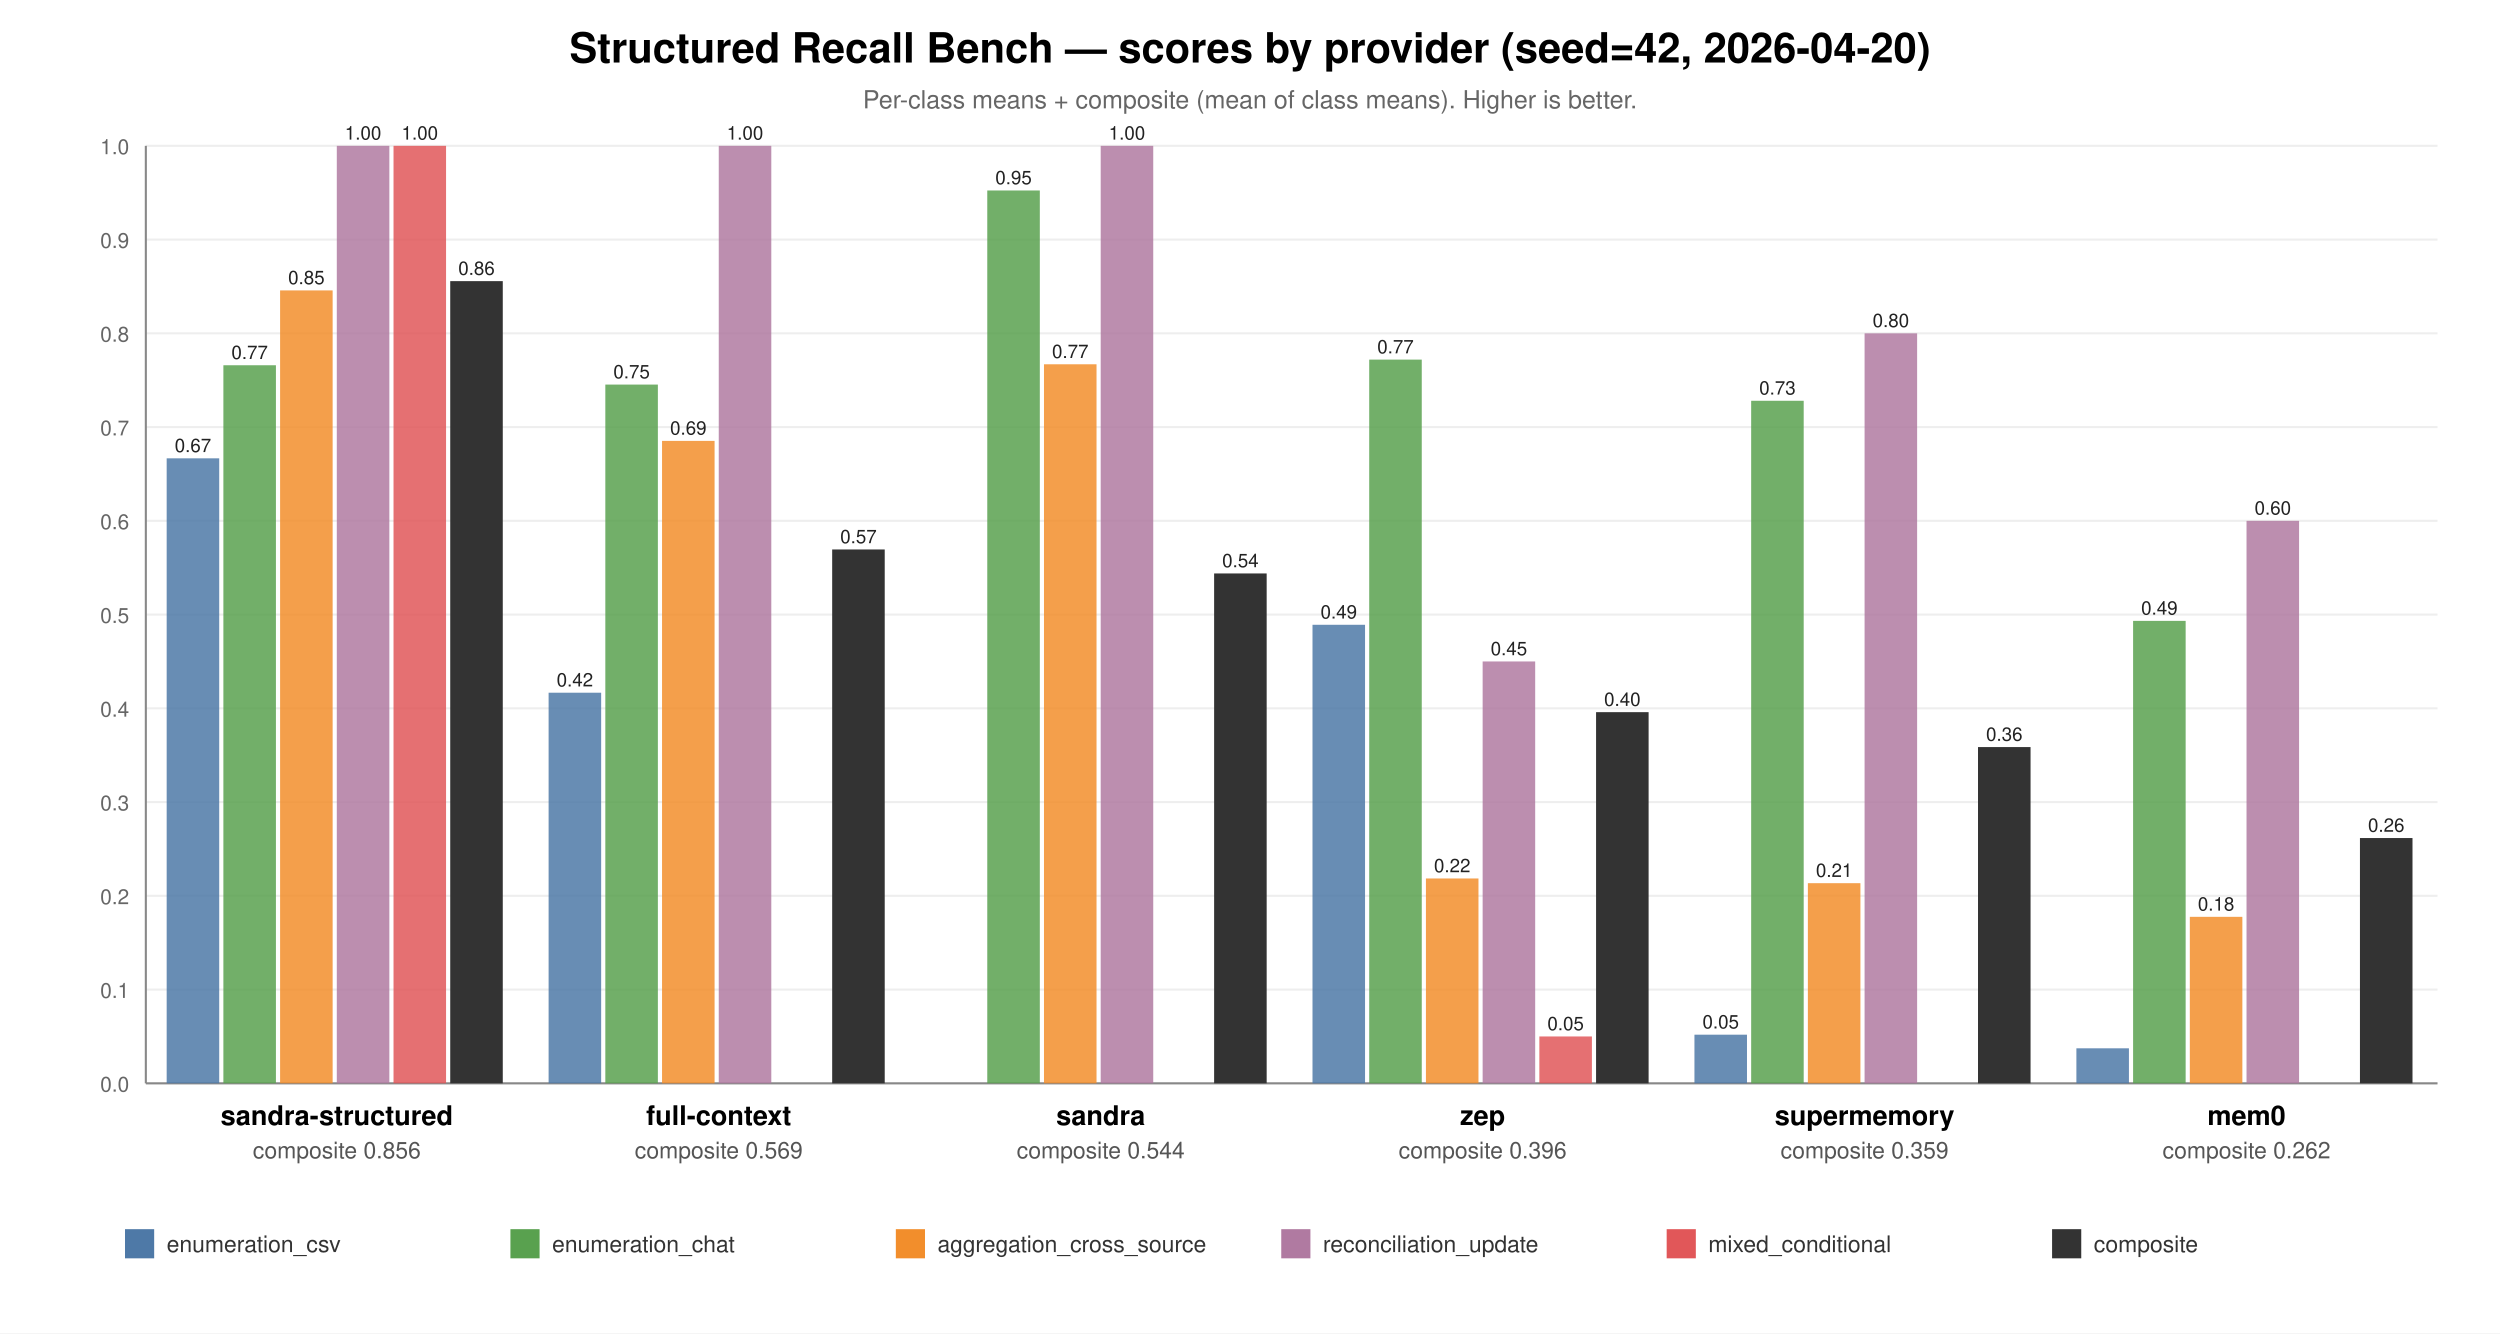
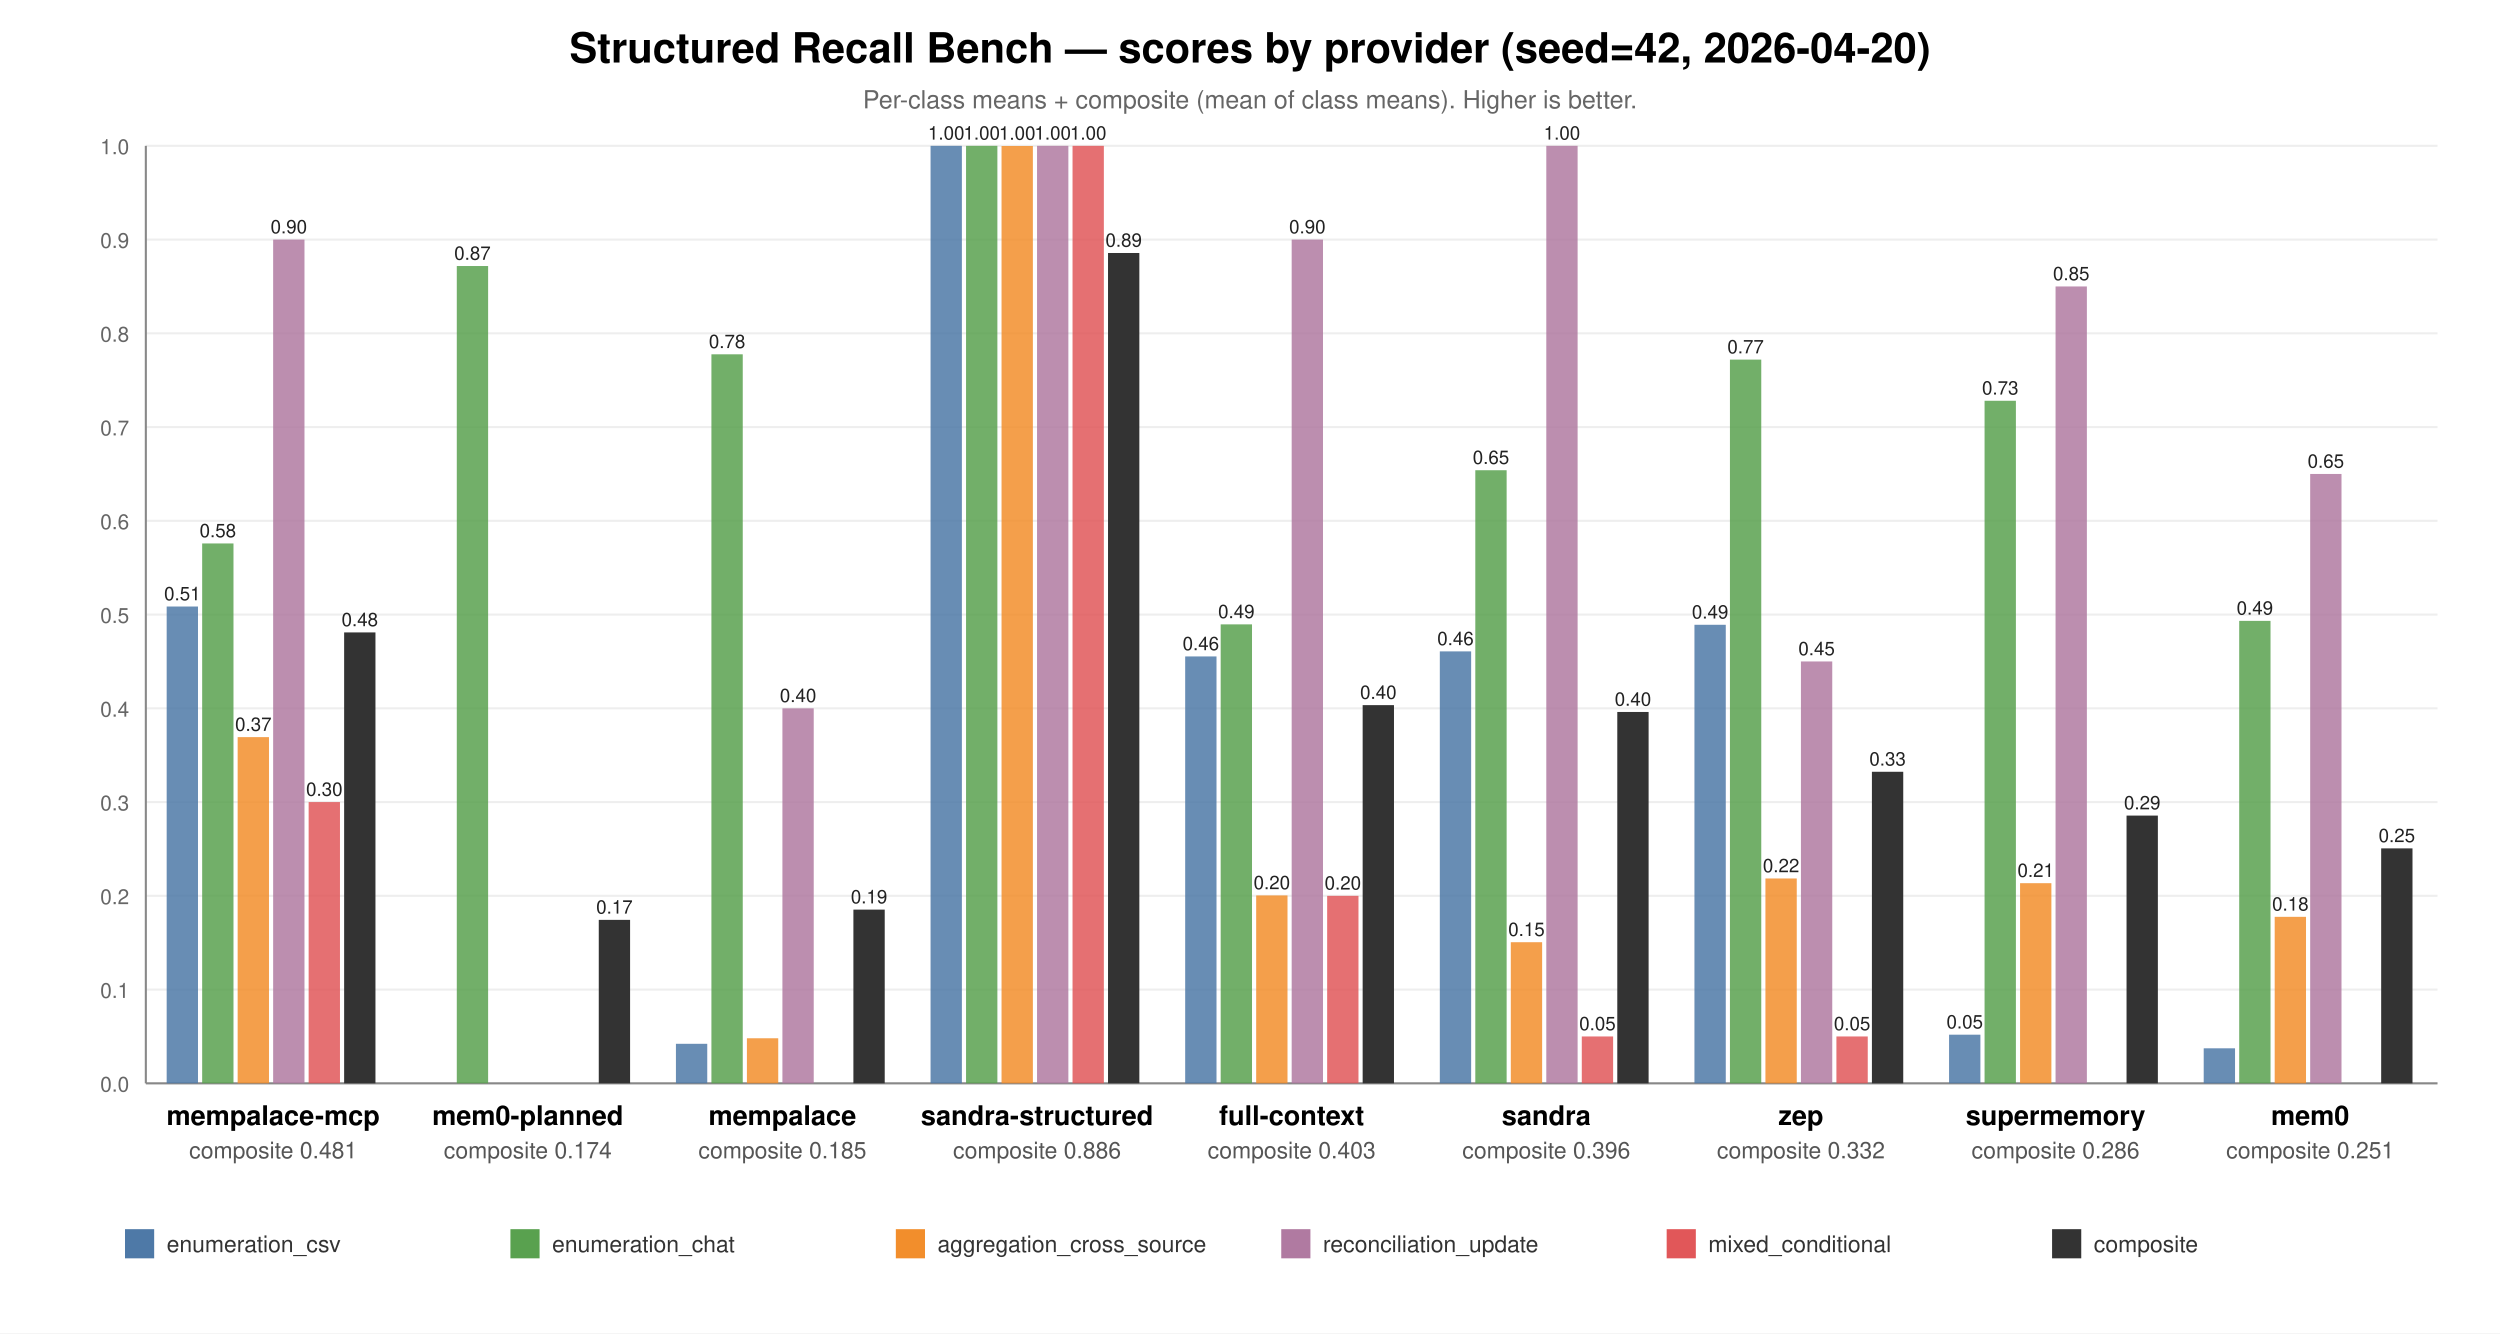
<svg xmlns="http://www.w3.org/2000/svg" viewBox="0 0 1200 640" font-family="system-ui,Helvetica,Arial,sans-serif">
  <rect width="1200" height="640" fill="#fff" />
  <text x="600" y="30" text-anchor="middle" font-size="20" font-weight="600">Structured Recall Bench — scores by provider (seed=42, 2026-04-20)</text>
  <text x="600" y="52" text-anchor="middle" font-size="12" fill="#666">Per-class means + composite (mean of class means). Higher is better.</text>
  <line x1="70" x2="1170" y1="520" y2="520" stroke="#eee" />
  <text x="62" y="524" text-anchor="end" font-size="10" fill="#666">0.0</text>
  <line x1="70" x2="1170" y1="475" y2="475" stroke="#eee" />
  <text x="62" y="479" text-anchor="end" font-size="10" fill="#666">0.1</text>
  <line x1="70" x2="1170" y1="430" y2="430" stroke="#eee" />
  <text x="62" y="434" text-anchor="end" font-size="10" fill="#666">0.2</text>
  <line x1="70" x2="1170" y1="385" y2="385" stroke="#eee" />
  <text x="62" y="389" text-anchor="end" font-size="10" fill="#666">0.3</text>
  <line x1="70" x2="1170" y1="340" y2="340" stroke="#eee" />
  <text x="62" y="344" text-anchor="end" font-size="10" fill="#666">0.4</text>
  <line x1="70" x2="1170" y1="295" y2="295" stroke="#eee" />
  <text x="62" y="299" text-anchor="end" font-size="10" fill="#666">0.5</text>
  <line x1="70" x2="1170" y1="250" y2="250" stroke="#eee" />
  <text x="62" y="254" text-anchor="end" font-size="10" fill="#666">0.6</text>
  <line x1="70" x2="1170" y1="205" y2="205" stroke="#eee" />
  <text x="62" y="209" text-anchor="end" font-size="10" fill="#666">0.7</text>
  <line x1="70" x2="1170" y1="160" y2="160" stroke="#eee" />
  <text x="62" y="164" text-anchor="end" font-size="10" fill="#666">0.8</text>
  <line x1="70" x2="1170" y1="115" y2="115" stroke="#eee" />
  <text x="62" y="119" text-anchor="end" font-size="10" fill="#666">0.9</text>
  <line x1="70" x2="1170" y1="70" y2="70" stroke="#eee" />
  <text x="62" y="74" text-anchor="end" font-size="10" fill="#666">1.0</text>
  <line x1="70" x2="70" y1="70" y2="520" stroke="#888" />
  <line x1="70" x2="1170" y1="520" y2="520" stroke="#888" />
-   <rect x="80" y="220" width="25.222" height="300" fill="#4e79a7" opacity="0.85" />
-   <text x="92.611" y="217" text-anchor="middle" font-size="9" fill="#222">0.67</text>
-   <rect x="107.222" y="175.319" width="25.222" height="344.681" fill="#59a14f" opacity="0.85" />
-   <text x="119.833" y="172.319" text-anchor="middle" font-size="9" fill="#222">0.77</text>
-   <rect x="134.444" y="139.398" width="25.222" height="380.602" fill="#f28e2c" opacity="0.85" />
-   <text x="147.056" y="136.398" text-anchor="middle" font-size="9" fill="#222">0.85</text>
-   <rect x="161.667" y="70" width="25.222" height="450" fill="#b07aa1" opacity="0.85" />
-   <text x="174.278" y="67" text-anchor="middle" font-size="9" fill="#222">1.00</text>
-   <rect x="188.889" y="70" width="25.222" height="450" fill="#e15759" opacity="0.85" />
-   <text x="201.5" y="67" text-anchor="middle" font-size="9" fill="#222">1.00</text>
-   <rect x="216.111" y="134.943" width="25.222" height="385.057" fill="#333333" opacity="1" />
-   <text x="228.722" y="131.943" text-anchor="middle" font-size="9" fill="#222">0.86</text>
-   <text x="161.667" y="540" text-anchor="middle" font-size="13" font-weight="600">sandra-structured</text>
-   <text x="161.667" y="556" text-anchor="middle" font-size="11" fill="#555">composite 0.856</text>
-   <rect x="263.333" y="332.5" width="25.222" height="187.5" fill="#4e79a7" opacity="0.85" />
-   <text x="275.944" y="329.5" text-anchor="middle" font-size="9" fill="#222">0.42</text>
-   <rect x="290.556" y="184.598" width="25.222" height="335.402" fill="#59a14f" opacity="0.85" />
-   <text x="303.167" y="181.598" text-anchor="middle" font-size="9" fill="#222">0.75</text>
-   <rect x="317.778" y="211.628" width="25.222" height="308.372" fill="#f28e2c" opacity="0.85" />
-   <text x="330.389" y="208.628" text-anchor="middle" font-size="9" fill="#222">0.69</text>
-   <rect x="345" y="70" width="25.222" height="450" fill="#b07aa1" opacity="0.85" />
-   <text x="357.611" y="67" text-anchor="middle" font-size="9" fill="#222">1.00</text>
-   <rect x="372.222" y="520" width="25.222" height="0" fill="#e15759" opacity="0.85" />
-   <rect x="399.444" y="263.745" width="25.222" height="256.255" fill="#333333" opacity="1" />
-   <text x="412.056" y="260.745" text-anchor="middle" font-size="9" fill="#222">0.57</text>
-   <text x="345" y="540" text-anchor="middle" font-size="13" font-weight="600">full-context</text>
-   <text x="345" y="556" text-anchor="middle" font-size="11" fill="#555">composite 0.569</text>
-   <rect x="446.667" y="520" width="25.222" height="0" fill="#4e79a7" opacity="0.85" />
-   <rect x="473.889" y="91.429" width="25.222" height="428.571" fill="#59a14f" opacity="0.85" />
-   <text x="486.5" y="88.429" text-anchor="middle" font-size="9" fill="#222">0.95</text>
-   <rect x="501.111" y="174.852" width="25.222" height="345.148" fill="#f28e2c" opacity="0.85" />
-   <text x="513.722" y="171.852" text-anchor="middle" font-size="9" fill="#222">0.77</text>
-   <rect x="528.333" y="70" width="25.222" height="450" fill="#b07aa1" opacity="0.85" />
-   <text x="540.944" y="67" text-anchor="middle" font-size="9" fill="#222">1.00</text>
-   <rect x="555.556" y="520" width="25.222" height="0" fill="#e15759" opacity="0.85" />
-   <rect x="582.778" y="275.256" width="25.222" height="244.744" fill="#333333" opacity="1" />
-   <text x="595.389" y="272.256" text-anchor="middle" font-size="9" fill="#222">0.54</text>
-   <text x="528.333" y="540" text-anchor="middle" font-size="13" font-weight="600">sandra</text>
-   <text x="528.333" y="556" text-anchor="middle" font-size="11" fill="#555">composite 0.544</text>
-   <rect x="630" y="299.896" width="25.222" height="220.104" fill="#4e79a7" opacity="0.85" />
-   <text x="642.611" y="296.896" text-anchor="middle" font-size="9" fill="#222">0.49</text>
-   <rect x="657.222" y="172.612" width="25.222" height="347.388" fill="#59a14f" opacity="0.85" />
-   <text x="669.833" y="169.612" text-anchor="middle" font-size="9" fill="#222">0.77</text>
-   <rect x="684.444" y="421.666" width="25.222" height="98.334" fill="#f28e2c" opacity="0.85" />
-   <text x="697.056" y="418.666" text-anchor="middle" font-size="9" fill="#222">0.22</text>
-   <rect x="711.667" y="317.5" width="25.222" height="202.5" fill="#b07aa1" opacity="0.85" />
-   <text x="724.278" y="314.5" text-anchor="middle" font-size="9" fill="#222">0.45</text>
-   <rect x="738.889" y="497.5" width="25.222" height="22.5" fill="#e15759" opacity="0.85" />
-   <text x="751.5" y="494.5" text-anchor="middle" font-size="9" fill="#222">0.05</text>
-   <rect x="766.111" y="341.835" width="25.222" height="178.165" fill="#333333" opacity="1" />
-   <text x="778.722" y="338.835" text-anchor="middle" font-size="9" fill="#222">0.40</text>
-   <text x="711.667" y="540" text-anchor="middle" font-size="13" font-weight="600">zep</text>
-   <text x="711.667" y="556" text-anchor="middle" font-size="11" fill="#555">composite 0.396</text>
-   <rect x="813.333" y="496.65" width="25.222" height="23.35" fill="#4e79a7" opacity="0.85" />
-   <text x="825.944" y="493.65" text-anchor="middle" font-size="9" fill="#222">0.05</text>
-   <rect x="840.556" y="192.374" width="25.222" height="327.626" fill="#59a14f" opacity="0.85" />
-   <text x="853.167" y="189.374" text-anchor="middle" font-size="9" fill="#222">0.73</text>
-   <rect x="867.778" y="423.929" width="25.222" height="96.071" fill="#f28e2c" opacity="0.85" />
-   <text x="880.389" y="420.929" text-anchor="middle" font-size="9" fill="#222">0.21</text>
-   <rect x="895" y="160" width="25.222" height="360" fill="#b07aa1" opacity="0.85" />
-   <text x="907.611" y="157" text-anchor="middle" font-size="9" fill="#222">0.80</text>
-   <rect x="922.222" y="520" width="25.222" height="0" fill="#e15759" opacity="0.85" />
-   <rect x="949.444" y="358.591" width="25.222" height="161.409" fill="#333333" opacity="1" />
-   <text x="962.056" y="355.591" text-anchor="middle" font-size="9" fill="#222">0.36</text>
-   <text x="895" y="540" text-anchor="middle" font-size="13" font-weight="600">supermemory</text>
-   <text x="895" y="556" text-anchor="middle" font-size="11" fill="#555">composite 0.359</text>
-   <rect x="996.667" y="503.186" width="25.222" height="16.814" fill="#4e79a7" opacity="0.85" />
-   <rect x="1023.889" y="298.023" width="25.222" height="221.977" fill="#59a14f" opacity="0.85" />
-   <text x="1036.5" y="295.023" text-anchor="middle" font-size="9" fill="#222">0.49</text>
-   <rect x="1051.111" y="440.082" width="25.222" height="79.918" fill="#f28e2c" opacity="0.85" />
-   <text x="1063.722" y="437.082" text-anchor="middle" font-size="9" fill="#222">0.18</text>
-   <rect x="1078.333" y="250" width="25.222" height="270" fill="#b07aa1" opacity="0.85" />
-   <text x="1090.944" y="247" text-anchor="middle" font-size="9" fill="#222">0.60</text>
-   <rect x="1105.556" y="520" width="25.222" height="0" fill="#e15759" opacity="0.85" />
-   <rect x="1132.778" y="402.258" width="25.222" height="117.742" fill="#333333" opacity="1" />
-   <text x="1145.389" y="399.258" text-anchor="middle" font-size="9" fill="#222">0.26</text>
-   <text x="1078.333" y="540" text-anchor="middle" font-size="13" font-weight="600">mem0</text>
-   <text x="1078.333" y="556" text-anchor="middle" font-size="11" fill="#555">composite 0.262</text>
+   <rect x="80" y="291.132" width="15.037" height="228.868" fill="#4e79a7" opacity="0.85" />
+   <text x="87.519" y="288.132" text-anchor="middle" font-size="9" fill="#222">0.51</text>
+   <rect x="97.037" y="260.856" width="15.037" height="259.144" fill="#59a14f" opacity="0.85" />
+   <text x="104.556" y="257.856" text-anchor="middle" font-size="9" fill="#222">0.58</text>
+   <rect x="114.074" y="353.817" width="15.037" height="166.183" fill="#f28e2c" opacity="0.85" />
+   <text x="121.593" y="350.817" text-anchor="middle" font-size="9" fill="#222">0.37</text>
+   <rect x="131.111" y="115" width="15.037" height="405" fill="#b07aa1" opacity="0.85" />
+   <text x="138.63" y="112" text-anchor="middle" font-size="9" fill="#222">0.90</text>
+   <rect x="148.148" y="385" width="15.037" height="135" fill="#e15759" opacity="0.85" />
+   <text x="155.667" y="382" text-anchor="middle" font-size="9" fill="#222">0.30</text>
+   <rect x="165.185" y="303.56" width="15.037" height="216.44" fill="#333333" opacity="1" />
+   <text x="172.704" y="300.56" text-anchor="middle" font-size="9" fill="#222">0.48</text>
+   <text x="131.111" y="540" text-anchor="middle" font-size="13" font-weight="600">mempalace-mcp</text>
+   <text x="131.111" y="556" text-anchor="middle" font-size="11" fill="#555">composite 0.481</text>
+   <rect x="202.222" y="520" width="15.037" height="0" fill="#4e79a7" opacity="0.85" />
+   <rect x="219.259" y="127.692" width="15.037" height="392.308" fill="#59a14f" opacity="0.85" />
+   <text x="226.778" y="124.692" text-anchor="middle" font-size="9" fill="#222">0.87</text>
+   <rect x="236.296" y="520" width="15.037" height="0" fill="#f28e2c" opacity="0.85" />
+   <rect x="253.333" y="520" width="15.037" height="0" fill="#b07aa1" opacity="0.85" />
+   <rect x="270.37" y="520" width="15.037" height="0" fill="#e15759" opacity="0.85" />
+   <rect x="287.407" y="441.538" width="15.037" height="78.462" fill="#333333" opacity="1" />
+   <text x="294.926" y="438.538" text-anchor="middle" font-size="9" fill="#222">0.17</text>
+   <text x="253.333" y="540" text-anchor="middle" font-size="13" font-weight="600">mem0-planned</text>
+   <text x="253.333" y="556" text-anchor="middle" font-size="11" fill="#555">composite 0.174</text>
+   <rect x="324.444" y="501.027" width="15.037" height="18.973" fill="#4e79a7" opacity="0.85" />
+   <rect x="341.481" y="170.068" width="15.037" height="349.932" fill="#59a14f" opacity="0.85" />
+   <text x="349" y="167.068" text-anchor="middle" font-size="9" fill="#222">0.78</text>
+   <rect x="358.519" y="498.368" width="15.037" height="21.632" fill="#f28e2c" opacity="0.85" />
+   <rect x="375.556" y="340" width="15.037" height="180" fill="#b07aa1" opacity="0.85" />
+   <text x="383.074" y="337" text-anchor="middle" font-size="9" fill="#222">0.40</text>
+   <rect x="392.593" y="520" width="15.037" height="0" fill="#e15759" opacity="0.85" />
+   <rect x="409.63" y="436.619" width="15.037" height="83.381" fill="#333333" opacity="1" />
+   <text x="417.148" y="433.619" text-anchor="middle" font-size="9" fill="#222">0.19</text>
+   <text x="375.556" y="540" text-anchor="middle" font-size="13" font-weight="600">mempalace</text>
+   <text x="375.556" y="556" text-anchor="middle" font-size="11" fill="#555">composite 0.185</text>
+   <rect x="446.667" y="70" width="15.037" height="450" fill="#4e79a7" opacity="0.85" />
+   <text x="454.185" y="67" text-anchor="middle" font-size="9" fill="#222">1.00</text>
+   <rect x="463.704" y="70" width="15.037" height="450" fill="#59a14f" opacity="0.85" />
+   <text x="471.222" y="67" text-anchor="middle" font-size="9" fill="#222">1.00</text>
+   <rect x="480.741" y="70.074" width="15.037" height="449.926" fill="#f28e2c" opacity="0.85" />
+   <text x="488.259" y="67.074" text-anchor="middle" font-size="9" fill="#222">1.00</text>
+   <rect x="497.778" y="70" width="15.037" height="450" fill="#b07aa1" opacity="0.85" />
+   <text x="505.296" y="67" text-anchor="middle" font-size="9" fill="#222">1.00</text>
+   <rect x="514.815" y="70" width="15.037" height="450" fill="#e15759" opacity="0.85" />
+   <text x="522.333" y="67" text-anchor="middle" font-size="9" fill="#222">1.00</text>
+   <rect x="531.852" y="121.438" width="15.037" height="398.562" fill="#333333" opacity="1" />
+   <text x="539.37" y="118.438" text-anchor="middle" font-size="9" fill="#222">0.89</text>
+   <text x="497.778" y="540" text-anchor="middle" font-size="13" font-weight="600">sandra-structured</text>
+   <text x="497.778" y="556" text-anchor="middle" font-size="11" fill="#555">composite 0.886</text>
+   <rect x="568.889" y="315.089" width="15.037" height="204.911" fill="#4e79a7" opacity="0.85" />
+   <text x="576.407" y="312.089" text-anchor="middle" font-size="9" fill="#222">0.46</text>
+   <rect x="585.926" y="299.697" width="15.037" height="220.303" fill="#59a14f" opacity="0.85" />
+   <text x="593.444" y="296.697" text-anchor="middle" font-size="9" fill="#222">0.49</text>
+   <rect x="602.963" y="429.805" width="15.037" height="90.195" fill="#f28e2c" opacity="0.85" />
+   <text x="610.481" y="426.805" text-anchor="middle" font-size="9" fill="#222">0.20</text>
+   <rect x="620" y="115" width="15.037" height="405" fill="#b07aa1" opacity="0.85" />
+   <text x="627.519" y="112" text-anchor="middle" font-size="9" fill="#222">0.90</text>
+   <rect x="637.037" y="430" width="15.037" height="90" fill="#e15759" opacity="0.85" />
+   <text x="644.556" y="427" text-anchor="middle" font-size="9" fill="#222">0.20</text>
+   <rect x="654.074" y="338.462" width="15.037" height="181.538" fill="#333333" opacity="1" />
+   <text x="661.593" y="335.462" text-anchor="middle" font-size="9" fill="#222">0.40</text>
+   <text x="620" y="540" text-anchor="middle" font-size="13" font-weight="600">full-context</text>
+   <text x="620" y="556" text-anchor="middle" font-size="11" fill="#555">composite 0.403</text>
+   <rect x="691.111" y="312.663" width="15.037" height="207.337" fill="#4e79a7" opacity="0.85" />
+   <text x="698.63" y="309.663" text-anchor="middle" font-size="9" fill="#222">0.46</text>
+   <rect x="708.148" y="225.706" width="15.037" height="294.294" fill="#59a14f" opacity="0.85" />
+   <text x="715.667" y="222.706" text-anchor="middle" font-size="9" fill="#222">0.65</text>
+   <rect x="725.185" y="452.262" width="15.037" height="67.738" fill="#f28e2c" opacity="0.85" />
+   <text x="732.704" y="449.262" text-anchor="middle" font-size="9" fill="#222">0.15</text>
+   <rect x="742.222" y="70" width="15.037" height="450" fill="#b07aa1" opacity="0.85" />
+   <text x="749.741" y="67" text-anchor="middle" font-size="9" fill="#222">1.00</text>
+   <rect x="759.259" y="497.5" width="15.037" height="22.5" fill="#e15759" opacity="0.85" />
+   <text x="766.778" y="494.5" text-anchor="middle" font-size="9" fill="#222">0.05</text>
+   <rect x="776.296" y="341.743" width="15.037" height="178.257" fill="#333333" opacity="1" />
+   <text x="783.815" y="338.743" text-anchor="middle" font-size="9" fill="#222">0.40</text>
+   <text x="742.222" y="540" text-anchor="middle" font-size="13" font-weight="600">sandra</text>
+   <text x="742.222" y="556" text-anchor="middle" font-size="11" fill="#555">composite 0.396</text>
+   <rect x="813.333" y="299.896" width="15.037" height="220.104" fill="#4e79a7" opacity="0.85" />
+   <text x="820.852" y="296.896" text-anchor="middle" font-size="9" fill="#222">0.49</text>
+   <rect x="830.37" y="172.612" width="15.037" height="347.388" fill="#59a14f" opacity="0.85" />
+   <text x="837.889" y="169.612" text-anchor="middle" font-size="9" fill="#222">0.77</text>
+   <rect x="847.407" y="421.666" width="15.037" height="98.334" fill="#f28e2c" opacity="0.85" />
+   <text x="854.926" y="418.666" text-anchor="middle" font-size="9" fill="#222">0.22</text>
+   <rect x="864.444" y="317.5" width="15.037" height="202.5" fill="#b07aa1" opacity="0.85" />
+   <text x="871.963" y="314.5" text-anchor="middle" font-size="9" fill="#222">0.45</text>
+   <rect x="881.481" y="497.5" width="15.037" height="22.5" fill="#e15759" opacity="0.85" />
+   <text x="889" y="494.5" text-anchor="middle" font-size="9" fill="#222">0.05</text>
+   <rect x="898.519" y="370.454" width="15.037" height="149.546" fill="#333333" opacity="1" />
+   <text x="906.037" y="367.454" text-anchor="middle" font-size="9" fill="#222">0.33</text>
+   <text x="864.444" y="540" text-anchor="middle" font-size="13" font-weight="600">zep</text>
+   <text x="864.444" y="556" text-anchor="middle" font-size="11" fill="#555">composite 0.332</text>
+   <rect x="935.556" y="496.65" width="15.037" height="23.35" fill="#4e79a7" opacity="0.85" />
+   <text x="943.074" y="493.65" text-anchor="middle" font-size="9" fill="#222">0.05</text>
+   <rect x="952.593" y="192.374" width="15.037" height="327.626" fill="#59a14f" opacity="0.85" />
+   <text x="960.111" y="189.374" text-anchor="middle" font-size="9" fill="#222">0.73</text>
+   <rect x="969.63" y="423.929" width="15.037" height="96.071" fill="#f28e2c" opacity="0.85" />
+   <text x="977.148" y="420.929" text-anchor="middle" font-size="9" fill="#222">0.21</text>
+   <rect x="986.667" y="137.5" width="15.037" height="382.5" fill="#b07aa1" opacity="0.85" />
+   <text x="994.185" y="134.5" text-anchor="middle" font-size="9" fill="#222">0.85</text>
+   <rect x="1003.704" y="520" width="15.037" height="0" fill="#e15759" opacity="0.85" />
+   <rect x="1020.741" y="391.482" width="15.037" height="128.518" fill="#333333" opacity="1" />
+   <text x="1028.259" y="388.482" text-anchor="middle" font-size="9" fill="#222">0.29</text>
+   <text x="986.667" y="540" text-anchor="middle" font-size="13" font-weight="600">supermemory</text>
+   <text x="986.667" y="556" text-anchor="middle" font-size="11" fill="#555">composite 0.286</text>
+   <rect x="1057.778" y="503.186" width="15.037" height="16.814" fill="#4e79a7" opacity="0.85" />
+   <rect x="1074.815" y="298.023" width="15.037" height="221.977" fill="#59a14f" opacity="0.85" />
+   <text x="1082.333" y="295.023" text-anchor="middle" font-size="9" fill="#222">0.49</text>
+   <rect x="1091.852" y="440.082" width="15.037" height="79.918" fill="#f28e2c" opacity="0.85" />
+   <text x="1099.37" y="437.082" text-anchor="middle" font-size="9" fill="#222">0.18</text>
+   <rect x="1108.889" y="227.5" width="15.037" height="292.5" fill="#b07aa1" opacity="0.85" />
+   <text x="1116.407" y="224.5" text-anchor="middle" font-size="9" fill="#222">0.65</text>
+   <rect x="1125.926" y="520" width="15.037" height="0" fill="#e15759" opacity="0.85" />
+   <rect x="1142.963" y="407.221" width="15.037" height="112.779" fill="#333333" opacity="1" />
+   <text x="1150.481" y="404.221" text-anchor="middle" font-size="9" fill="#222">0.25</text>
+   <text x="1108.889" y="540" text-anchor="middle" font-size="13" font-weight="600">mem0</text>
+   <text x="1108.889" y="556" text-anchor="middle" font-size="11" fill="#555">composite 0.251</text>
  <rect x="60" y="590" width="14" height="14" fill="#4e79a7" />
  <text x="80" y="601" font-size="11" fill="#333">enumeration_csv</text>
  <rect x="245" y="590" width="14" height="14" fill="#59a14f" />
  <text x="265" y="601" font-size="11" fill="#333">enumeration_chat</text>
  <rect x="430" y="590" width="14" height="14" fill="#f28e2c" />
  <text x="450" y="601" font-size="11" fill="#333">aggregation_cross_source</text>
  <rect x="615" y="590" width="14" height="14" fill="#b07aa1" />
  <text x="635" y="601" font-size="11" fill="#333">reconciliation_update</text>
  <rect x="800" y="590" width="14" height="14" fill="#e15759" />
  <text x="820" y="601" font-size="11" fill="#333">mixed_conditional</text>
  <rect x="985" y="590" width="14" height="14" fill="#333333" />
  <text x="1005" y="601" font-size="11" fill="#333">composite</text>
</svg>
